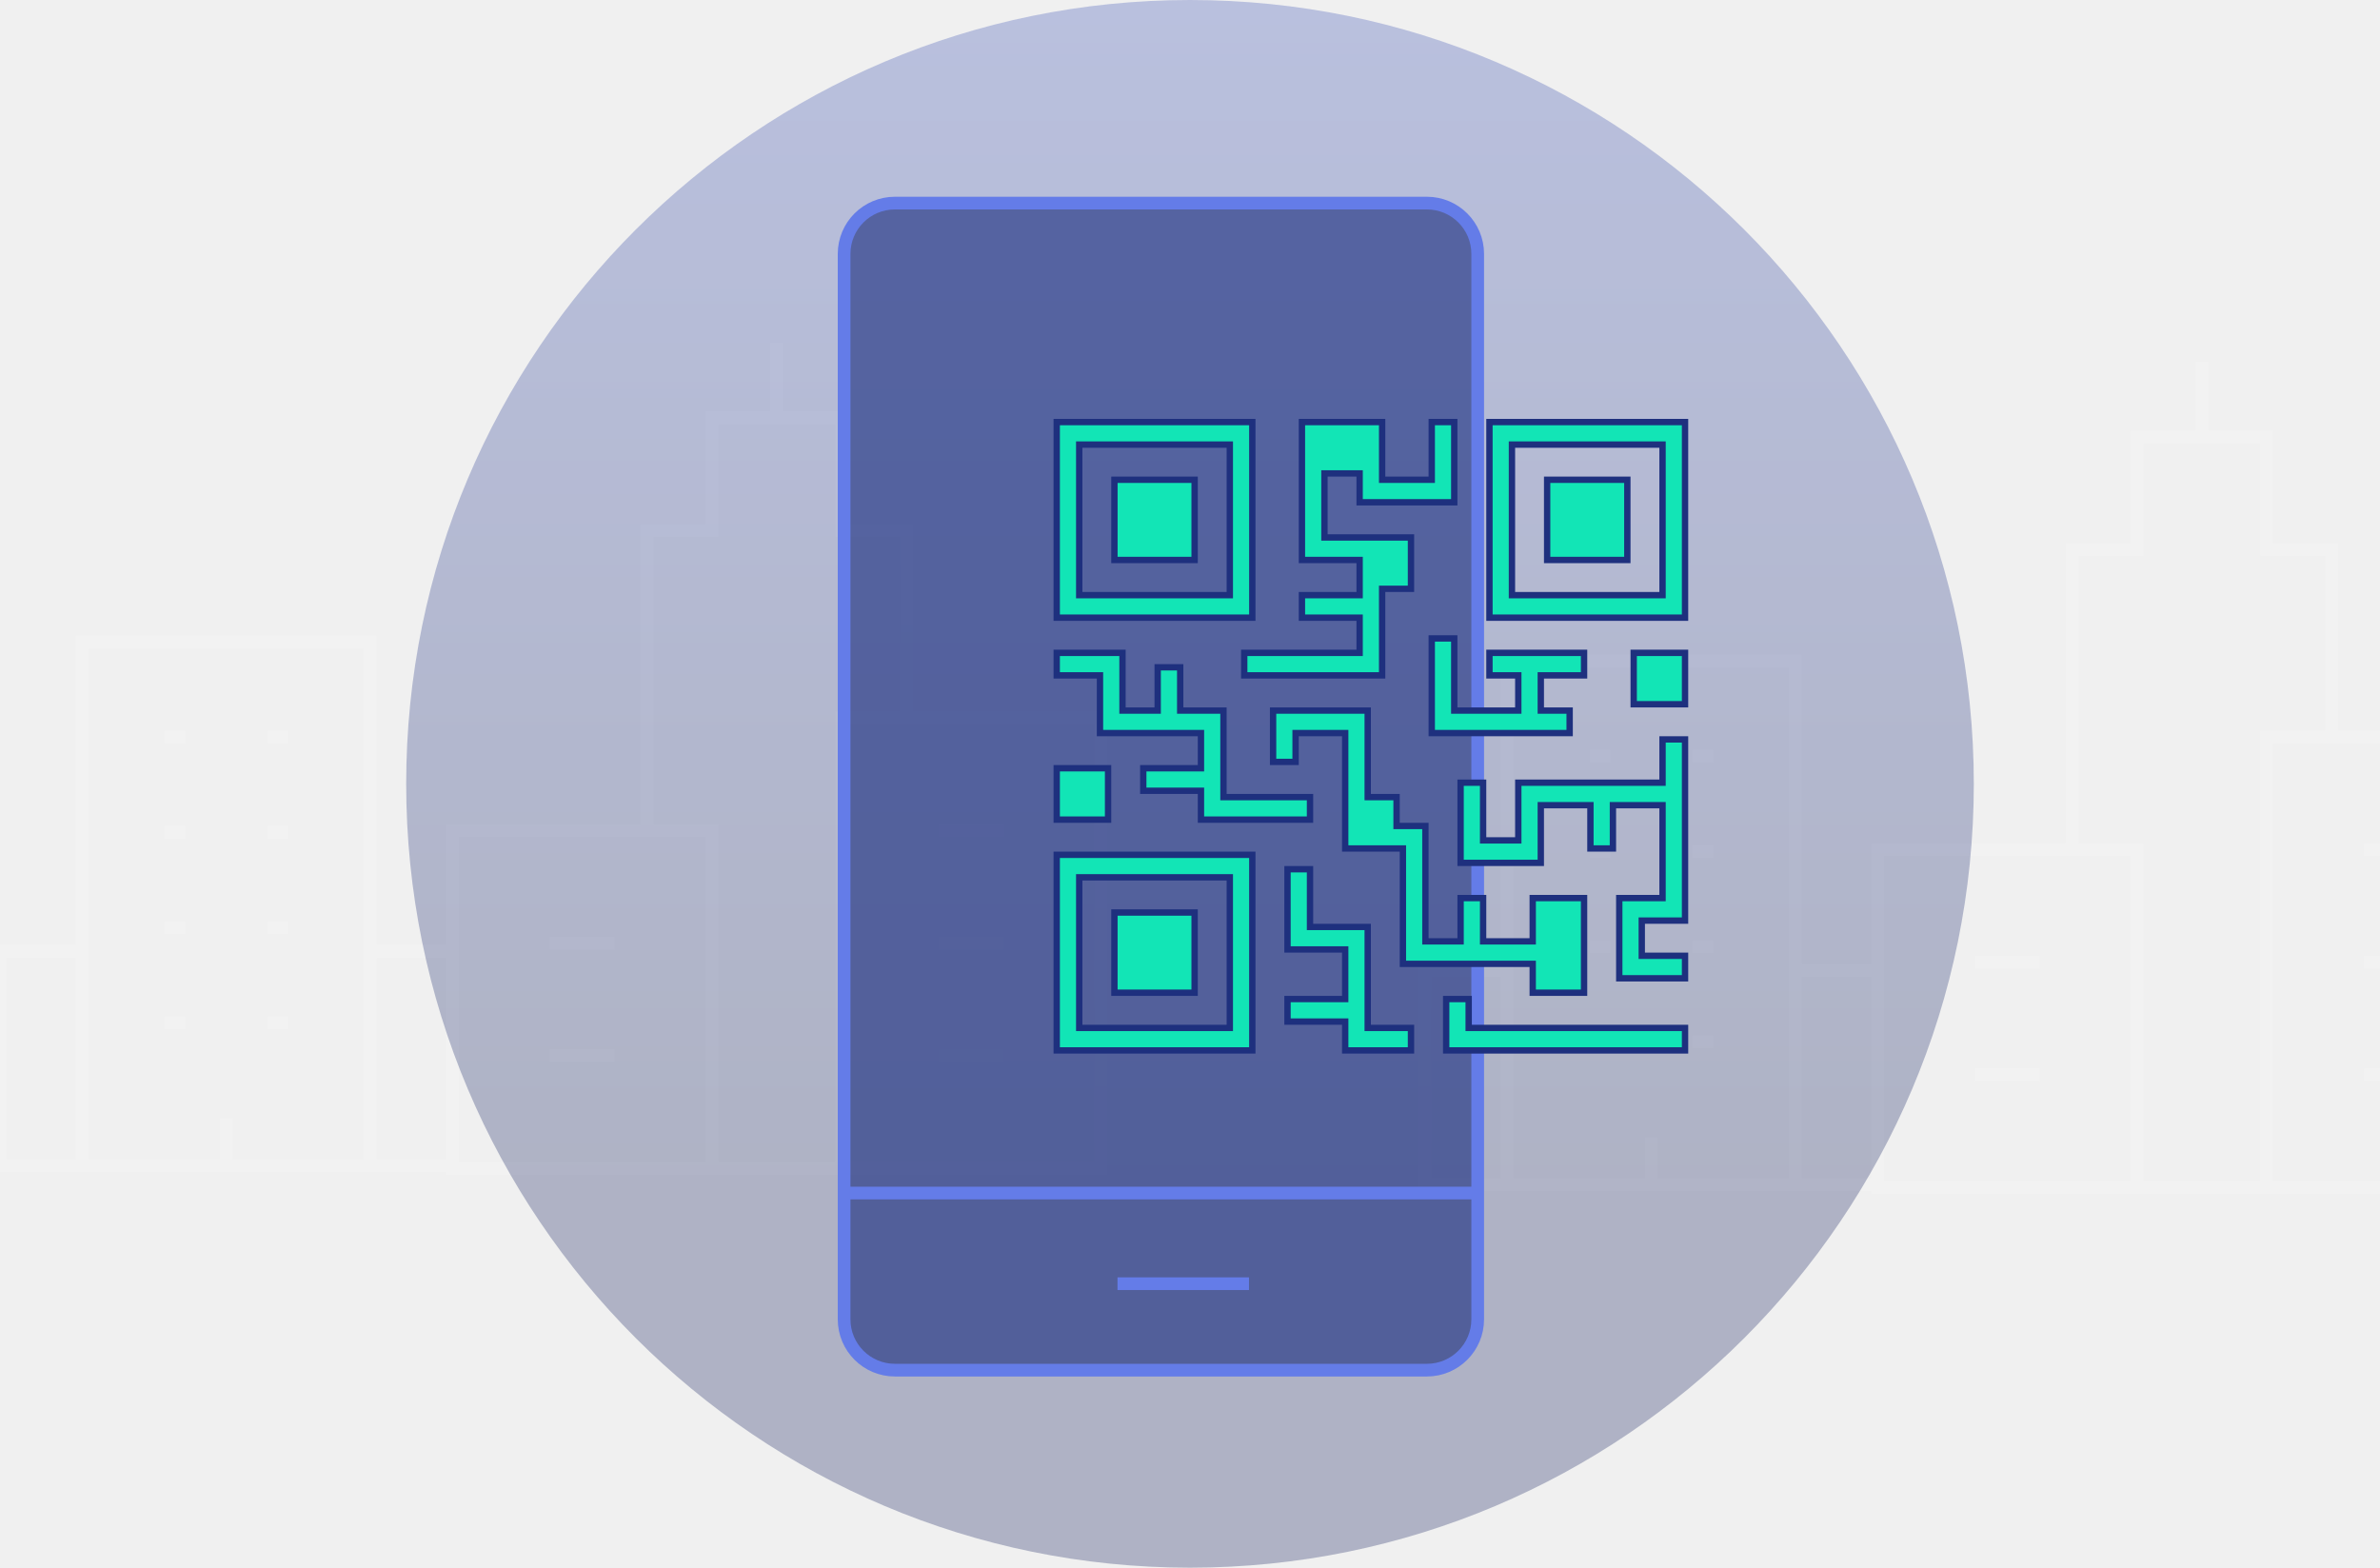
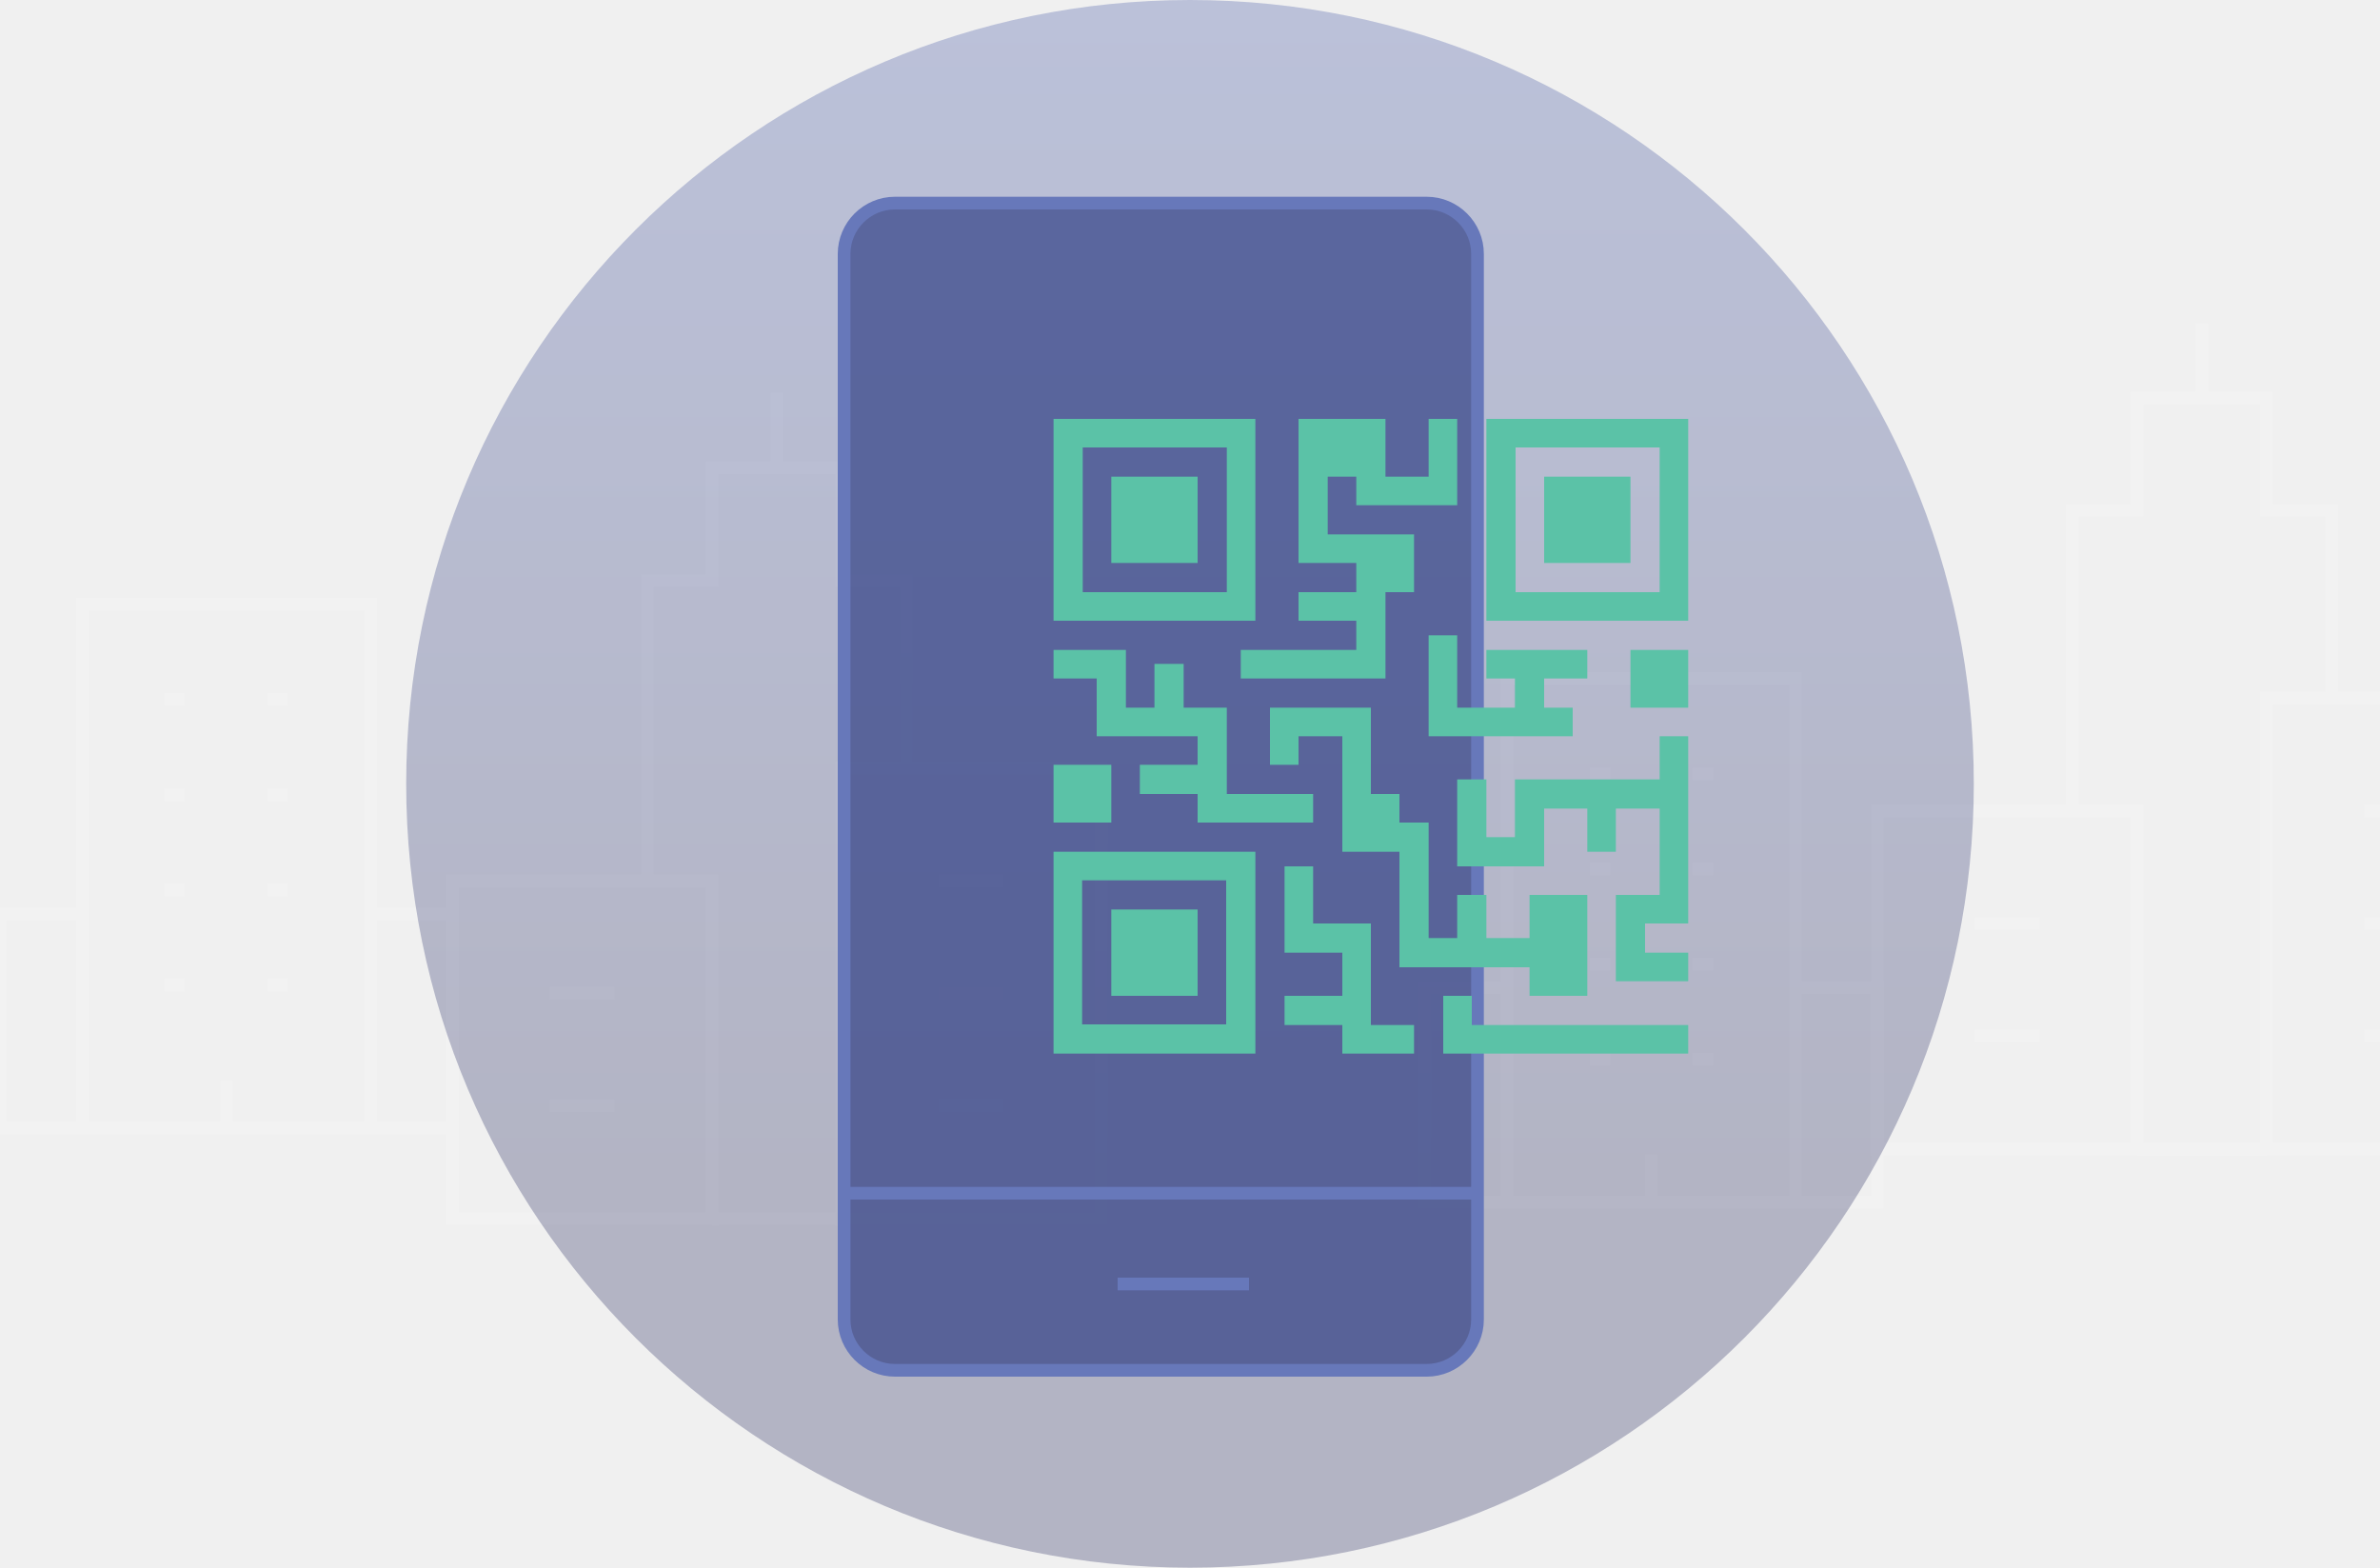
- <svg xmlns="http://www.w3.org/2000/svg" xmlns:xlink="http://www.w3.org/1999/xlink" width="375px" height="247px" viewBox="0 0 375 247" version="1.1">
-   <defs>
-     <linearGradient x1="50%" y1="0%" x2="50%" y2="75.264%" id="linearGradient-1">
-       <stop stop-color="#3950B5" offset="0%" />
-       <stop stop-color="#162360" offset="100%" />
-     </linearGradient>
-     <path d="M31.818,0 L0,0 L0,31.818 L31.818,31.818 L31.818,0 L31.818,0 Z M27.273,27.273 L4.545,27.273 L4.545,4.545 L27.273,4.545 L27.273,27.273 L27.273,27.273 Z" id="path-2" />
-     <mask id="mask-3" maskContentUnits="userSpaceOnUse" maskUnits="objectBoundingBox" x="0" y="0" width="31.818" height="31.818" fill="white">
-       <use xlink:href="#path-2" />
-     </mask>
-     <polygon id="path-4" points="65.909 90.909 61.364 90.909 61.364 100 100 100 100 95.455 65.909 95.455" />
-     <mask id="mask-5" maskContentUnits="userSpaceOnUse" maskUnits="objectBoundingBox" x="0" y="0" width="38.636" height="9.091" fill="white">
-       <use xlink:href="#path-4" />
-     </mask>
-     <rect id="path-6" x="9.091" y="9.091" width="13.636" height="13.636" />
-     <mask id="mask-7" maskContentUnits="userSpaceOnUse" maskUnits="objectBoundingBox" x="0" y="0" width="13.636" height="13.636" fill="white">
-       <use xlink:href="#path-6" />
-     </mask>
-     <path d="M0,100 L31.818,100 L31.818,68.182 L0,68.182 L0,100 L0,100 Z M4.545,72.727 L27.273,72.727 L27.273,95.455 L4.545,95.455 L4.545,72.727 L4.545,72.727 Z" id="path-8" />
-     <mask id="mask-9" maskContentUnits="userSpaceOnUse" maskUnits="objectBoundingBox" x="0" y="0" width="31.818" height="31.818" fill="white">
-       <use xlink:href="#path-8" />
-     </mask>
-     <rect id="path-10" x="9.091" y="77.273" width="13.636" height="13.636" />
-     <mask id="mask-11" maskContentUnits="userSpaceOnUse" maskUnits="objectBoundingBox" x="0" y="0" width="13.636" height="13.636" fill="white">
-       <use xlink:href="#path-10" />
-     </mask>
-     <path d="M68.182,0 L68.182,31.818 L100,31.818 L100,0 L68.182,0 L68.182,0 Z M95.455,27.273 L72.727,27.273 L72.727,4.545 L95.455,4.545 L95.455,27.273 L95.455,27.273 Z" id="path-12" />
-     <mask id="mask-13" maskContentUnits="userSpaceOnUse" maskUnits="objectBoundingBox" x="0" y="0" width="31.818" height="31.818" fill="white">
-       <use xlink:href="#path-12" />
-     </mask>
-     <rect id="path-14" x="77.273" y="9.091" width="13.636" height="13.636" />
-     <mask id="mask-15" maskContentUnits="userSpaceOnUse" maskUnits="objectBoundingBox" x="0" y="0" width="13.636" height="13.636" fill="white">
-       <use xlink:href="#path-14" />
-     </mask>
-     <rect id="path-16" x="90.909" y="36.364" width="9.091" height="9.091" />
-     <mask id="mask-17" maskContentUnits="userSpaceOnUse" maskUnits="objectBoundingBox" x="0" y="0" width="9.091" height="9.091" fill="white">
-       <use xlink:href="#path-16" />
-     </mask>
-     <rect id="path-18" x="0" y="54.545" width="9.091" height="9.091" />
-     <mask id="mask-19" maskContentUnits="userSpaceOnUse" maskUnits="objectBoundingBox" x="0" y="0" width="9.091" height="9.091" fill="white">
-       <use xlink:href="#path-18" />
-     </mask>
-     <polygon id="path-20" points="47.727 36.364 29.545 36.364 29.545 40.909 52.273 40.909 52.273 31.818 52.273 27.273 56.818 27.273 56.818 18.182 52.273 18.182 47.727 18.182 43.182 18.182 43.182 9.091 47.727 9.091 47.727 13.636 63.636 13.636 63.636 0 59.091 0 59.091 9.091 52.273 9.091 52.273 0 50 0 40.909 0 38.636 0 38.636 22.727 47.727 22.727 47.727 27.273 38.636 27.273 38.636 31.818 47.727 31.818" />
-     <mask id="mask-21" maskContentUnits="userSpaceOnUse" maskUnits="objectBoundingBox" x="0" y="0" width="34.091" height="40.909" fill="white">
-       <use xlink:href="#path-20" />
-     </mask>
-     <polygon id="path-22" points="6.818 50 15.909 50 20.455 50 22.727 50 22.727 54.545 13.636 54.545 13.636 59.091 22.727 59.091 22.727 63.636 40.909 63.636 40.909 59.091 27.273 59.091 27.273 54.545 27.273 45.455 20.455 45.455 20.455 38.636 15.909 38.636 15.909 45.455 11.364 45.455 11.364 36.364 0 36.364 0 40.909 6.818 40.909" />
-     <mask id="mask-23" maskContentUnits="userSpaceOnUse" maskUnits="objectBoundingBox" x="0" y="0" width="40.909" height="27.273" fill="white">
-       <use xlink:href="#path-22" />
-     </mask>
-     <polygon id="path-24" points="50 90.909 50 79.545 40.909 79.545 40.909 70.455 36.364 70.455 36.364 84.091 45.455 84.091 45.455 90.909 36.364 90.909 36.364 95.455 45.455 95.455 45.455 100 56.818 100 56.818 95.455 50 95.455" />
-     <mask id="mask-25" maskContentUnits="userSpaceOnUse" maskUnits="objectBoundingBox" x="0" y="0" width="20.455" height="29.545" fill="white">
-       <use xlink:href="#path-24" />
-     </mask>
-     <polygon id="path-26" points="72.727 45.455 63.636 45.455 63.636 34.091 59.091 34.091 59.091 50 81.818 50 81.818 45.455 77.273 45.455 77.273 40.909 84.091 40.909 84.091 36.364 77.273 36.364 72.727 36.364 68.182 36.364 68.182 40.909 72.727 40.909" />
-     <mask id="mask-27" maskContentUnits="userSpaceOnUse" maskUnits="objectBoundingBox" x="0" y="0" width="25" height="15.909" fill="white">
-       <use xlink:href="#path-26" />
-     </mask>
-     <polygon id="path-28" points="68.182 86.364 75 86.364 75 90.909 84.091 90.909 84.091 86.364 84.091 81.818 84.091 75 75 75 75 81.818 68.182 81.818 68.182 75 63.636 75 63.636 81.818 59.091 81.818 59.091 63.636 54.545 63.636 54.545 59.091 50 59.091 50 45.455 34.091 45.455 34.091 54.545 38.636 54.545 38.636 50 45.455 50 45.455 59.091 45.455 68.182 54.545 68.182 54.545 81.818 54.545 86.364 59.091 86.364 63.636 86.364" />
-     <mask id="mask-29" maskContentUnits="userSpaceOnUse" maskUnits="objectBoundingBox" x="0" y="0" width="50" height="45.455" fill="white">
-       <use xlink:href="#path-28" />
-     </mask>
-     <polygon id="path-30" points="95.455 56.818 88.636 56.818 84.091 56.818 72.727 56.818 72.727 65.909 68.182 65.909 68.182 56.818 63.636 56.818 63.636 70.455 77.273 70.455 77.273 61.364 84.091 61.364 84.091 68.182 88.636 68.182 88.636 61.364 95.455 61.364 95.455 75 88.636 75 88.636 88.636 100 88.636 100 84.091 93.182 84.091 93.182 79.545 100 79.545 100 61.364 100 56.818 100 50 95.455 50" />
-     <mask id="mask-31" maskContentUnits="userSpaceOnUse" maskUnits="objectBoundingBox" x="0" y="0" width="36.364" height="38.636" fill="white">
-       <use xlink:href="#path-30" />
-     </mask>
-   </defs>
-   <g id="Onboarding" stroke="none" stroke-width="1" fill="none" fill-rule="evenodd">
-     <g id="0.2.1---Tour-1" transform="translate(0, -210)">
-       <g id="digital-money" transform="translate(0, 210)">
-         <g id="bg-1">
-           <g id="cityscape" opacity="0.15" transform="translate(0, 54)" stroke-width="2" stroke="#FFFFFF">
-             <g id="travel-24px-outline_hotel" transform="translate(0, 47.16393)">
-               <g id="Group">
-                 <polyline id="Shape" points="12.966 82.492 0 82.492 0 48.745 12.966 48.745" />
-                 <polyline id="Shape" points="58.346 82.492 71.312 82.492 71.312 48.745 58.346 48.745" />
-                 <rect id="Rectangle-path" x="12.966" y="0" width="45.381" height="82.492" />
-                 <path d="M25.932,14.999 L29.173,14.999" id="Shape" />
-                 <path d="M42.139,14.999 L45.381,14.999" id="Shape" />
-                 <path d="M25.932,29.997 L29.173,29.997" id="Shape" />
-                 <path d="M42.139,29.997 L45.381,29.997" id="Shape" />
-                 <path d="M25.932,44.996 L29.173,44.996" id="Shape" />
-                 <path d="M42.139,44.996 L45.381,44.996" id="Shape" />
-                 <path d="M25.932,59.994 L29.173,59.994" id="Shape" />
-                 <path d="M42.139,59.994 L45.381,59.994" id="Shape" />
-                 <path d="M35.656,82.492 L35.656,74.993" id="Shape" />
-               </g>
-             </g>
-             <g id="business-24px-outline_building" transform="translate(71.31235, 0)">
-               <g id="Group">
-                 <polyline id="Shape" points="71.505 59.13 71.505 29.565 61.29 29.565 61.29 11.826 40.86 11.826 40.86 29.565 30.645 29.565 30.645 76.87" />
-                 <path d="M40.86,130.087 L61.29,130.087" id="Shape" />
-                 <path d="M51.075,0 L51.075,11.826" id="Shape" />
-                 <rect id="Rectangle-path" x="0" y="76.87" width="40.86" height="53.217" />
-                 <rect id="Rectangle-path" x="61.29" y="59.13" width="40.86" height="70.957" />
-                 <path d="M76.613,76.87 L86.828,76.87" id="Shape" />
-                 <path d="M76.613,94.609 L86.828,94.609" id="Shape" />
-                 <path d="M76.613,112.348 L86.828,112.348" id="Shape" />
-                 <path d="M15.323,94.609 L25.538,94.609" id="Shape" />
-                 <path d="M15.323,112.348 L25.538,112.348" id="Shape" />
-               </g>
-             </g>
-             <g id="travel-24px-outline_hotel-copy" transform="translate(224.5375, 50.16393)">
-               <g id="Group">
-                 <polyline id="Shape" points="12.966 82.492 0 82.492 0 48.745 12.966 48.745" />
-                 <polyline id="Shape" points="58.346 82.492 71.312 82.492 71.312 48.745 58.346 48.745" />
-                 <rect id="Rectangle-path" x="12.966" y="0" width="45.381" height="82.492" />
-                 <path d="M25.932,14.999 L29.173,14.999" id="Shape" />
-                 <path d="M42.139,14.999 L45.381,14.999" id="Shape" />
-                 <path d="M25.932,29.997 L29.173,29.997" id="Shape" />
-                 <path d="M42.139,29.997 L45.381,29.997" id="Shape" />
-                 <path d="M25.932,44.996 L29.173,44.996" id="Shape" />
-                 <path d="M42.139,44.996 L45.381,44.996" id="Shape" />
-                 <path d="M25.932,59.994 L29.173,59.994" id="Shape" />
-                 <path d="M42.139,59.994 L45.381,59.994" id="Shape" />
-                 <path d="M35.656,82.492 L35.656,74.993" id="Shape" />
-               </g>
-             </g>
-             <g id="business-24px-outline_building-copy" transform="translate(295.8499, 3)">
-               <g id="Group">
-                 <polyline id="Shape" points="71.505 59.13 71.505 29.565 61.29 29.565 61.29 11.826 40.86 11.826 40.86 29.565 30.645 29.565 30.645 76.87" />
-                 <path d="M40.86,130.087 L61.29,130.087" id="Shape" />
-                 <path d="M51.075,0 L51.075,11.826" id="Shape" />
-                 <rect id="Rectangle-path" x="0" y="76.87" width="40.86" height="53.217" />
-                 <rect id="Rectangle-path" x="61.29" y="59.13" width="40.86" height="70.957" />
-                 <path d="M76.613,76.87 L86.828,76.87" id="Shape" />
-                 <path d="M76.613,94.609 L86.828,94.609" id="Shape" />
-                 <path d="M76.613,112.348 L86.828,112.348" id="Shape" />
-                 <path d="M15.323,94.609 L25.538,94.609" id="Shape" />
-                 <path d="M15.323,112.348 L25.538,112.348" id="Shape" />
-               </g>
-             </g>
-           </g>
-           <path d="M187.5,247 C255.707,247 311,191.707 311,123.5 C311,55.293 255.707,1.42108547e-14 187.5,1.42108547e-14 C119.293,1.42108547e-14 64,55.293 64,123.5 C64,191.707 119.293,247 187.5,247 Z" id="Oval-2" fill="url(#linearGradient-1)" opacity="0.3" />
-         </g>
-         <g id="phone" transform="translate(133, 32)" stroke-width="2">
-           <rect id="Combined-Shape" stroke="#647CE8" fill-opacity="0.655" fill="#223483" x="0" y="0" width="99.831" height="183.875" rx="8" />
-           <path d="M0.52,155.973 L99.311,155.973" id="Line" stroke="#647CE8" stroke-linecap="square" />
-           <path d="M44.076,170.255 L62.795,170.255" id="Line" stroke="#647CE8" stroke-linecap="square" />
-           <g id="qr-code" transform="translate(33, 34)" stroke="#1E307E" fill="#12E5B6">
-             <g id="Group">
-               <use id="Shape" mask="url(#mask-3)" xlink:href="#path-2" />
-               <use id="Shape" mask="url(#mask-5)" xlink:href="#path-4" />
-               <use id="Rectangle-path" mask="url(#mask-7)" xlink:href="#path-6" />
-               <use id="Shape" mask="url(#mask-9)" xlink:href="#path-8" />
-               <use id="Rectangle-path" mask="url(#mask-11)" xlink:href="#path-10" />
-               <use id="Shape" mask="url(#mask-13)" xlink:href="#path-12" />
-               <use id="Rectangle-path" mask="url(#mask-15)" xlink:href="#path-14" />
-               <use id="Rectangle-path" mask="url(#mask-17)" xlink:href="#path-16" />
-               <use id="Rectangle-path" mask="url(#mask-19)" xlink:href="#path-18" />
-               <use id="Shape" mask="url(#mask-21)" xlink:href="#path-20" />
-               <use id="Shape" mask="url(#mask-23)" xlink:href="#path-22" />
-               <use id="Shape" mask="url(#mask-25)" xlink:href="#path-24" />
-               <use id="Shape" mask="url(#mask-27)" xlink:href="#path-26" />
-               <use id="Shape" mask="url(#mask-29)" xlink:href="#path-28" />
-               <use id="Shape" mask="url(#mask-31)" xlink:href="#path-30" />
-             </g>
-           </g>
-         </g>
-       </g>
+ <svg xmlns="http://www.w3.org/2000/svg" version="1.1" id="Layer_1" x="0px" y="0px" viewBox="0 0 375 247" style="enable-background:new 0 0 375 247;" xml:space="preserve">
+   <style type="text/css">
+ 	.st0{opacity:0.15;}
+ 	.st1{fill:none;stroke:#FFFFFF;stroke-width:2;}
+ 	.st2{opacity:0.3;fill:url(#SVGID_1_);enable-background:new    ;}
+ 	.st3{fill:#293881;fill-opacity:0.655;stroke:#6778BA;stroke-width:2;}
+ 	.st4{fill:none;stroke:#6778BA;stroke-width:2;stroke-linecap:square;}
+ 	.st5{fill:#5BC2A7;}
+ </style>
+   <g transform="translate(0, 54)" class="st0">
+     <g>
+       <polyline id="Shape" class="st1" points="13,123.7 0,123.7 0,90 13,90   " />
+       <polyline id="Shape_1_" class="st1" points="58.3,123.7 71.3,123.7 71.3,90 58.3,90   " />
+       <rect id="Rectangle-path" x="13" y="41.2" class="st1" width="45.4" height="82.5" />
+       <path id="Shape_2_" class="st1" d="M25.9,56.2h3.2" />
+       <path id="Shape_3_" class="st1" d="M42.1,56.2h3.2" />
+       <path id="Shape_4_" class="st1" d="M25.9,71.2h3.2" />
+       <path id="Shape_5_" class="st1" d="M42.1,71.2h3.2" />
+       <path id="Shape_6_" class="st1" d="M25.9,86.2h3.2" />
+       <path id="Shape_7_" class="st1" d="M42.1,86.2h3.2" />
+       <path id="Shape_8_" class="st1" d="M25.9,101.2h3.2" />
+       <path id="Shape_9_" class="st1" d="M42.1,101.2h3.2" />
+       <path id="Shape_10_" class="st1" d="M35.7,123.7v-7.5" />
+     </g>
+     <g>
+       <polyline id="Shape_11_" class="st1" points="142.8,67 142.8,37.5 132.6,37.5 132.6,19.7 112.2,19.7 112.2,37.5 102,37.5     102,84.8   " />
+       <path id="Shape_12_" class="st1" d="M112.2,138h20.4" />
+       <path id="Shape_13_" class="st1" d="M122.4,7.9v11.8" />
+       <rect id="Rectangle-path_1_" x="71.3" y="84.8" class="st1" width="40.9" height="53.2" />
+       <rect id="Rectangle-path_2_" x="132.6" y="67" class="st1" width="40.9" height="71" />
+       <path id="Shape_14_" class="st1" d="M147.9,84.8h10.2" />
+       <path id="Shape_15_" class="st1" d="M147.9,102.5h10.2" />
+       <path id="Shape_16_" class="st1" d="M147.9,120.2h10.2" />
+       <path id="Shape_17_" class="st1" d="M86.6,102.5h10.2" />
+       <path id="Shape_18_" class="st1" d="M86.6,120.2h10.2" />
+     </g>
+     <g>
+       <polyline id="Shape_19_" class="st1" points="237.5,135.4 224.5,135.4 224.5,101.6 237.5,101.6   " />
+       <polyline id="Shape_20_" class="st1" points="282.9,135.4 295.8,135.4 295.8,101.6 282.9,101.6   " />
+       <rect id="Rectangle-path_3_" x="237.5" y="52.9" class="st1" width="45.4" height="82.5" />
+       <path id="Shape_21_" class="st1" d="M250.5,67.9h3.2" />
+       <path id="Shape_22_" class="st1" d="M266.7,67.9h3.2" />
+       <path id="Shape_23_" class="st1" d="M250.5,82.9h3.2" />
+       <path id="Shape_24_" class="st1" d="M266.7,82.9h3.2" />
+       <path id="Shape_25_" class="st1" d="M250.5,97.9h3.2" />
+       <path id="Shape_26_" class="st1" d="M266.7,97.9h3.2" />
+       <path id="Shape_27_" class="st1" d="M250.5,112.9h3.2" />
+       <path id="Shape_28_" class="st1" d="M266.7,112.9h3.2" />
+       <path id="Shape_29_" class="st1" d="M260.2,135.4v-7.5" />
+     </g>
+     <g>
+       <polyline id="Shape_30_" class="st1" points="367.4,56 367.4,26.4 357.1,26.4 357.1,8.7 336.7,8.7 336.7,26.4 326.5,26.4     326.5,73.8   " />
+       <path id="Shape_31_" class="st1" d="M336.7,127.1h20.4" />
+       <path id="Shape_32_" class="st1" d="M346.9-3.1V8.7" />
+       <rect id="Rectangle-path_4_" x="295.8" y="73.8" class="st1" width="40.9" height="53.2" />
+       <rect id="Rectangle-path_5_" x="357.1" y="56" class="st1" width="40.9" height="71" />
+       <path id="Shape_33_" class="st1" d="M372.5,73.8h10.2" />
+       <path id="Shape_34_" class="st1" d="M372.5,91.5h10.2" />
+       <path id="Shape_35_" class="st1" d="M372.5,109.2h10.2" />
+       <path id="Shape_36_" class="st1" d="M311.2,91.5h10.2" />
+       <path id="Shape_37_" class="st1" d="M311.2,109.2h10.2" />
    </g>
  </g>
+   <linearGradient id="SVGID_1_" gradientUnits="userSpaceOnUse" x1="-234.544" y1="2.202" x2="-234.544" y2="2.955" gradientTransform="matrix(247 0 0 247 58120 -544)">
+     <stop offset="0" style="stop-color:#4054A5" />
+     <stop offset="1" style="stop-color:#24285E" />
+   </linearGradient>
+   <path class="st2" d="M187.5,247c68.2,0,123.5-55.3,123.5-123.5S255.7,0,187.5,0S64,55.3,64,123.5S119.3,247,187.5,247z" />
+   <g>
+     <path class="st3" d="M141,32h83.8c4.4,0,8,3.6,8,8v167.9c0,4.4-3.6,8-8,8H141c-4.4,0-8-3.6-8-8V40C133,35.6,136.6,32,141,32z" />
+     <path class="st4" d="M133.5,188h98.8" />
+     <path class="st4" d="M177.1,202.3h18.7" />
+   </g>
+   <g>
+     <path class="st5" d="M197.8,66H166v31.8h31.8V66L197.8,66z M193.3,93.3h-22.7V70.5h22.7V93.3L193.3,93.3z" />
+     <polygon class="st5" points="231.9,156.9 227.4,156.9 227.4,166 266,166 266,161.5 231.9,161.5  " />
+     <rect x="175.1" y="75.1" class="st5" width="13.6" height="13.6" />
+     <path class="st5" d="M166,166h31.8v-31.8H166V166L166,166z M170.5,138.7h22.7v22.7h-22.7V138.7L170.5,138.7z" />
+     <rect x="175.1" y="143.3" class="st5" width="13.6" height="13.6" />
+     <path class="st5" d="M234.2,66v31.8H266V66H234.2L234.2,66z M261.5,93.3h-22.7V70.5h22.7V93.3L261.5,93.3z" />
+     <rect x="243.3" y="75.1" class="st5" width="13.6" height="13.6" />
+     <rect x="256.9" y="102.4" class="st5" width="9.1" height="9.1" />
+     <rect x="166" y="120.5" class="st5" width="9.1" height="9.1" />
+     <polygon class="st5" points="213.7,102.4 195.5,102.4 195.5,106.9 218.3,106.9 218.3,97.8 218.3,93.3 222.8,93.3 222.8,84.2    218.3,84.2 213.7,84.2 209.2,84.2 209.2,75.1 213.7,75.1 213.7,79.6 229.6,79.6 229.6,66 225.1,66 225.1,75.1 218.3,75.1 218.3,66    216,66 206.9,66 204.6,66 204.6,88.7 213.7,88.7 213.7,93.3 204.6,93.3 204.6,97.8 213.7,97.8  " />
+     <polygon class="st5" points="172.8,116 181.9,116 186.5,116 188.7,116 188.7,120.5 179.6,120.5 179.6,125.1 188.7,125.1    188.7,129.6 206.9,129.6 206.9,125.1 193.3,125.1 193.3,120.5 193.3,111.5 186.5,111.5 186.5,104.6 181.9,104.6 181.9,111.5    177.4,111.5 177.4,102.4 166,102.4 166,106.9 172.8,106.9  " />
+     <polygon class="st5" points="216,156.9 216,145.5 206.9,145.5 206.9,136.5 202.4,136.5 202.4,150.1 211.5,150.1 211.5,156.9    202.4,156.9 202.4,161.5 211.5,161.5 211.5,166 222.8,166 222.8,161.5 216,161.5  " />
+     <polygon class="st5" points="238.7,111.5 229.6,111.5 229.6,100.1 225.1,100.1 225.1,116 247.8,116 247.8,111.5 243.3,111.5    243.3,106.9 250.1,106.9 250.1,102.4 243.3,102.4 238.7,102.4 234.2,102.4 234.2,106.9 238.7,106.9  " />
+     <polygon class="st5" points="234.2,152.4 241,152.4 241,156.9 250.1,156.9 250.1,152.4 250.1,147.8 250.1,141 241,141 241,147.8    234.2,147.8 234.2,141 229.6,141 229.6,147.8 225.1,147.8 225.1,129.6 220.5,129.6 220.5,125.1 216,125.1 216,111.5 200.1,111.5    200.1,120.5 204.6,120.5 204.6,116 211.5,116 211.5,125.1 211.5,134.2 220.5,134.2 220.5,147.8 220.5,152.4 225.1,152.4    229.6,152.4  " />
+     <polygon class="st5" points="261.5,122.8 254.6,122.8 250.1,122.8 238.7,122.8 238.7,131.9 234.2,131.9 234.2,122.8 229.6,122.8    229.6,136.5 243.3,136.5 243.3,127.4 250.1,127.4 250.1,134.2 254.6,134.2 254.6,127.4 261.5,127.4 261.5,141 254.6,141    254.6,154.6 266,154.6 266,150.1 259.2,150.1 259.2,145.5 266,145.5 266,127.4 266,122.8 266,116 261.5,116  " />
+   </g>
</svg>
